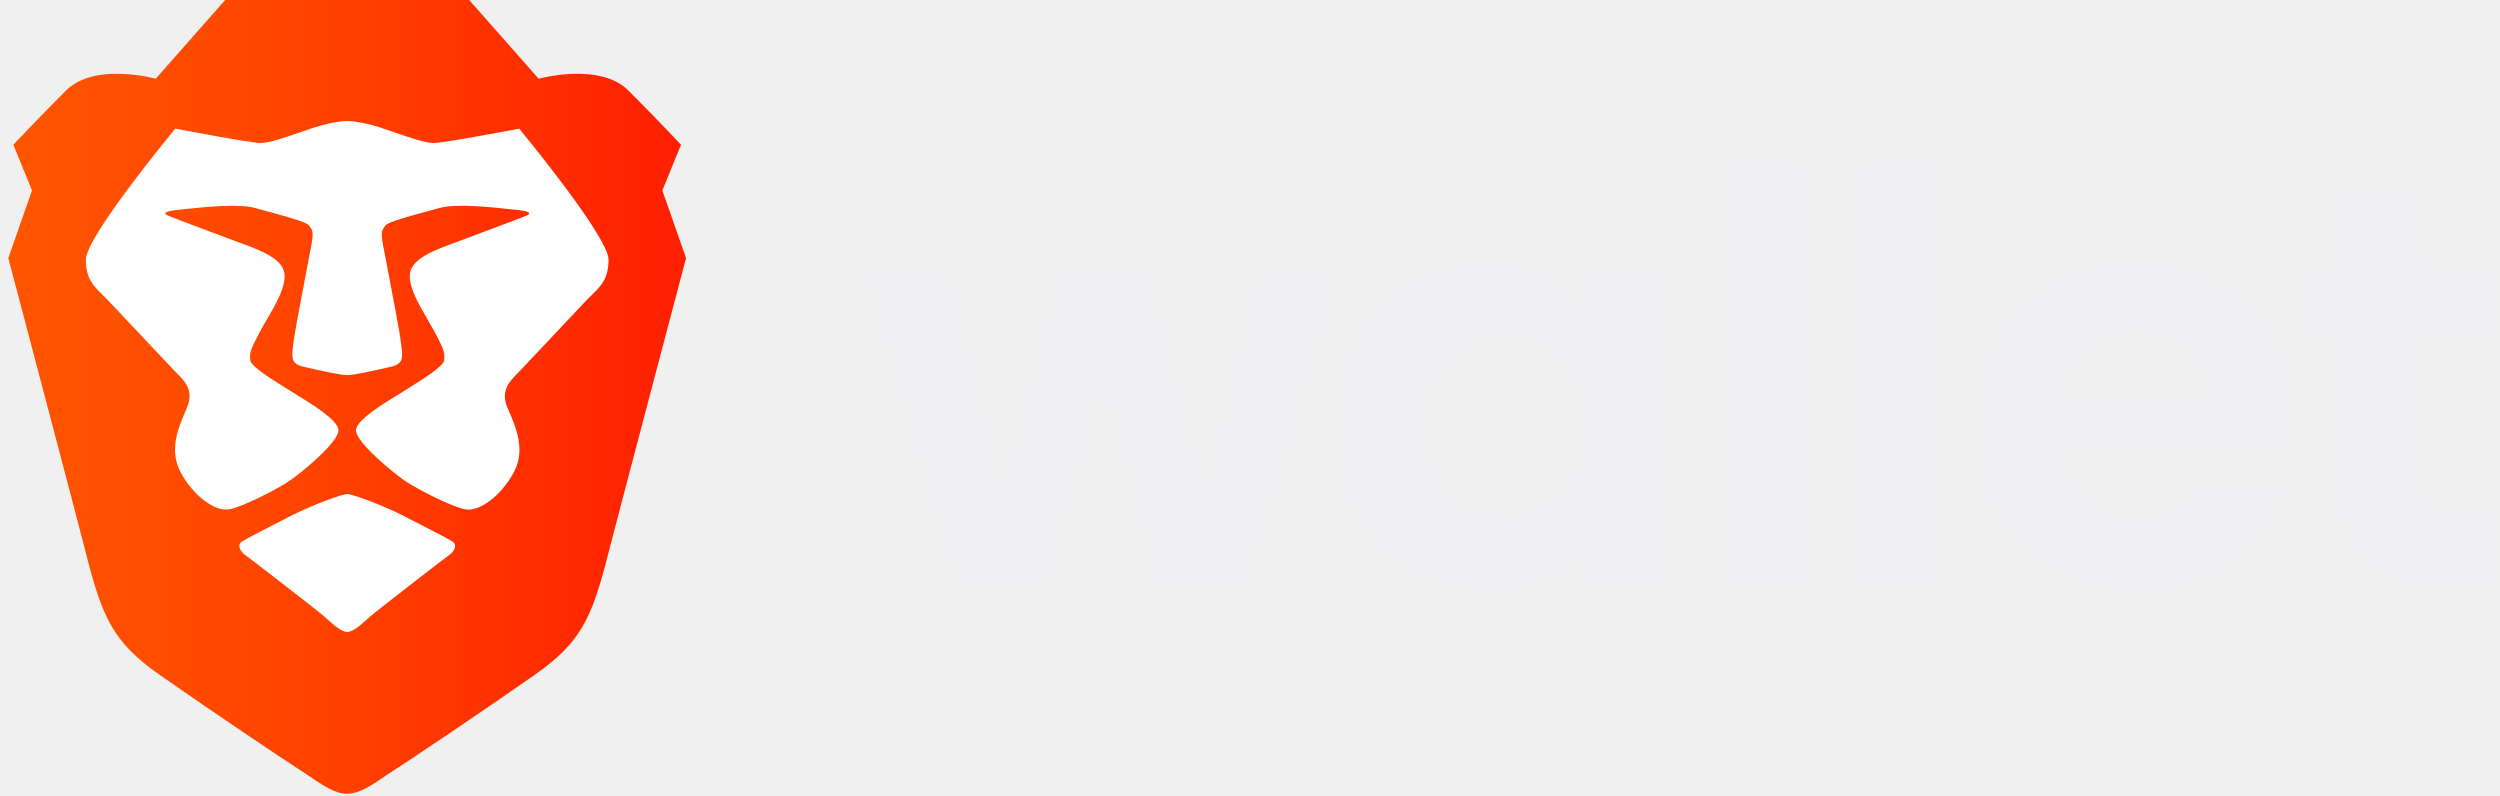
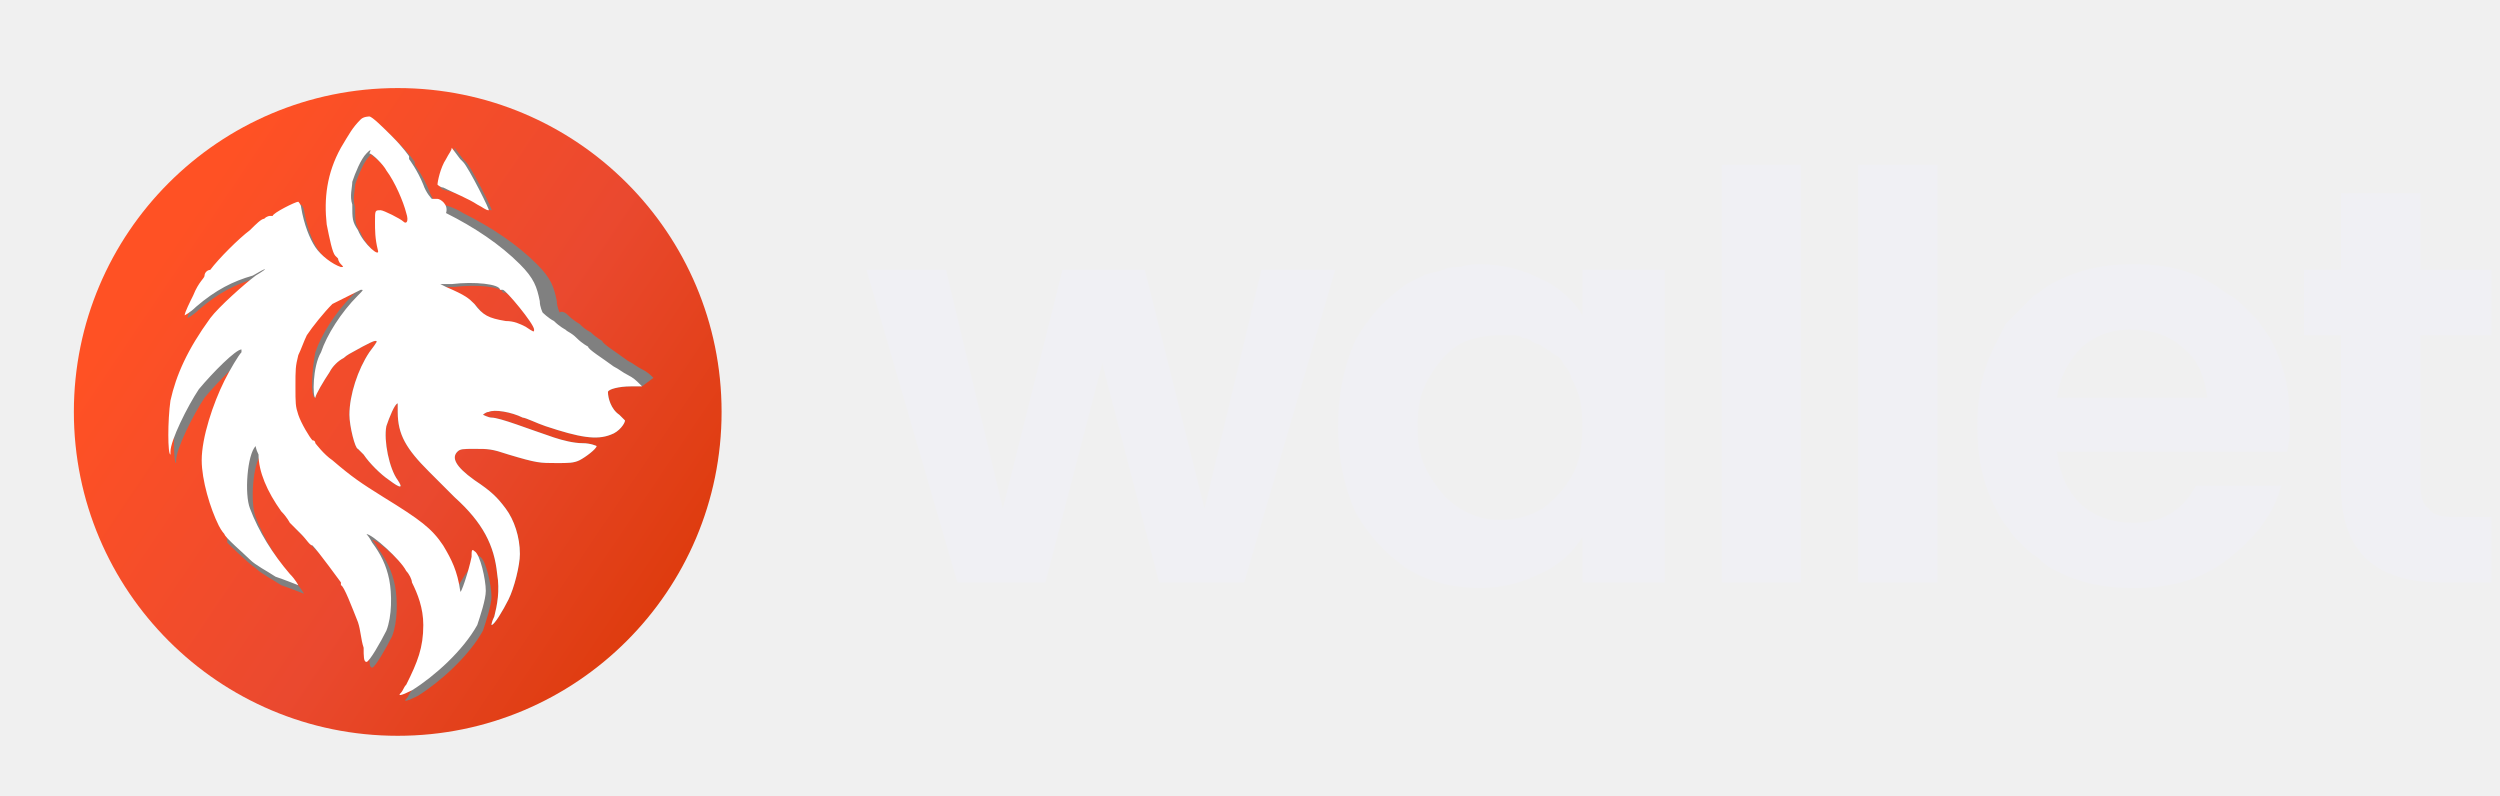
- <svg xmlns="http://www.w3.org/2000/svg" width="88" height="28" fill="none">
-   <path fill="url(#a)" fill-rule="evenodd" d="m23.315 6.703.656-1.608s-.835-.894-1.85-1.907c-1.013-1.013-3.16-.417-3.16-.417L16.516 0H7.927L5.482 2.771s-2.147-.596-3.161.417S.47 5.095.47 5.095l.657 1.608-.835 2.383s2.456 9.29 2.743 10.426c.567 2.234.955 3.097 2.565 4.23 1.61 1.131 4.533 3.097 5.01 3.395s1.073.805 1.61.805 1.133-.507 1.61-.805 3.4-2.264 5.01-3.396 1.999-1.995 2.565-4.23c.288-1.134 2.744-10.425 2.744-10.425z" clip-rule="evenodd" />
-   <path fill="#fff" d="M15.264 5.035c.358 0 3.012-.506 3.012-.506s3.145 3.797 3.145 4.61c0 .67-.27.933-.589 1.242a7 7 0 0 0-.204.205l-2.359 2.502-.076.078c-.236.237-.583.585-.338 1.163l.05.118c.268.626.6 1.4.178 2.183-.448.834-1.216 1.39-1.708 1.298s-1.648-.695-2.073-.97c-.425-.276-1.771-1.386-1.771-1.81 0-.354.968-.943 1.439-1.23a7 7 0 0 0 .21-.13c.049-.033.13-.083.23-.145.43-.267 1.205-.748 1.224-.962.024-.263.015-.34-.33-.99q-.114-.208-.25-.44c-.33-.566-.699-1.2-.617-1.655.092-.513.897-.807 1.579-1.056l.248-.092.71-.266c.68-.255 1.437-.538 1.562-.595.172-.08.128-.155-.395-.205q-.105-.01-.254-.026c-.647-.069-1.841-.195-2.421-.034l-.377.103c-.652.176-1.45.392-1.528.517q-.02.032-.039.058c-.073.104-.121.172-.04.616l.136.712c.18.94.46 2.405.496 2.735l.016.133c.045.367.075.612-.352.71q-.054.011-.112.025c-.482.11-1.188.272-1.444.272-.255 0-.962-.162-1.444-.272l-.111-.026c-.427-.097-.397-.342-.352-.71l.015-.132c.036-.33.318-1.8.498-2.739l.134-.708c.082-.444.034-.512-.04-.616l-.039-.058c-.076-.125-.875-.34-1.528-.517l-.376-.103c-.58-.161-1.774-.035-2.421.034q-.15.016-.254.026c-.523.05-.568.125-.395.205.125.057.88.34 1.561.595l.959.358c.682.249 1.486.543 1.579 1.056.081.455-.288 1.089-.617 1.656-.09.153-.176.3-.25.44-.346.65-.355.726-.33.99.019.213.794.694 1.224.96.1.063.181.113.23.146.042.029.116.073.21.13.47.287 1.439.876 1.439 1.23 0 .424-1.347 1.534-1.772 1.81-.425.275-1.58.878-2.072.97s-1.26-.464-1.708-1.298c-.422-.783-.09-1.557.177-2.183l.05-.118c.245-.578-.101-.927-.337-1.163l-.077-.079-2.358-2.5q-.104-.109-.205-.206c-.318-.309-.589-.572-.589-1.243 0-.812 3.146-4.61 3.146-4.61s2.654.507 3.012.507c.285 0 .837-.19 1.411-.387l.438-.15c.715-.237 1.192-.24 1.192-.24s.478.003 1.193.24l.437.15c.575.197 1.127.387 1.412.387" />
-   <path fill="#fff" d="M14.809 18.469c.56.288.959.493 1.11.587.194.122.075.351-.102.477-.178.125-2.561 1.968-2.792 2.172l-.094.084c-.223.2-.507.456-.709.456s-.486-.256-.709-.456l-.093-.084c-.231-.204-2.615-2.047-2.792-2.172-.177-.126-.296-.355-.101-.477.15-.094.549-.299 1.11-.588l.534-.275c.84-.435 1.888-.804 2.051-.804s1.211.37 2.052.804z" />
-   <path fill="#F0F0F4" d="m47.032 9.498-3.227 11.034h-3.007l-2.012-7.708-2.012 7.708h-3.027L30.5 9.498h2.828l1.952 8.405 2.112-8.405h2.948l2.071 8.385 1.952-8.385zM47.127 14.975q0-1.672.657-2.968.678-1.295 1.813-1.991a4.9 4.9 0 0 1 2.569-.698q1.234 0 2.151.498.936.498 1.494 1.255V9.498h2.809v11.034H55.81V18.92q-.537.777-1.494 1.295-.936.498-2.17.498-1.395 0-2.55-.717-1.135-.717-1.813-2.012-.657-1.315-.657-3.008m8.684.04q0-1.016-.398-1.733a2.73 2.73 0 0 0-1.076-1.115 2.8 2.8 0 0 0-1.454-.399q-.777 0-1.434.379-.657.378-1.076 1.115-.398.718-.398 1.713t.398 1.753q.42.737 1.076 1.135.677.399 1.434.399.777 0 1.454-.379.678-.398 1.076-1.115.398-.737.398-1.753M63.434 5.793v14.74h-2.788V5.792zM68.28 5.793v14.74h-2.788V5.792zM80.597 14.776q0 .597-.08 1.076H72.45q.1 1.194.837 1.872.737.677 1.812.677 1.554 0 2.211-1.334h3.008q-.479 1.593-1.833 2.629-1.354 1.016-3.326 1.016-1.593 0-2.868-.697a5.13 5.13 0 0 1-1.972-2.012q-.697-1.295-.697-2.988 0-1.712.697-3.008a4.87 4.87 0 0 1 1.952-1.991q1.256-.698 2.888-.698 1.574 0 2.808.678a4.67 4.67 0 0 1 1.933 1.932q.696 1.234.697 2.848m-2.888-.797q-.021-1.075-.777-1.713-.757-.657-1.853-.657-1.035 0-1.752.637-.697.618-.857 1.733zM85.182 11.788v5.338q0 .558.259.817.277.24.916.24h1.294v2.35H85.9q-3.525 0-3.526-3.427v-5.318H81.06v-2.29h1.314V6.769h2.809v2.729h2.47v2.29z" />
-   <defs>
-     <linearGradient id="a" x1=".293" x2="24.15" y1="28.14" y2="28.14" gradientUnits="userSpaceOnUse">
-       <stop stop-color="#FF5601" />
-       <stop offset=".5" stop-color="#FF4000" />
-       <stop offset="1" stop-color="#FF1F01" />
+ <svg xmlns="http://www.w3.org/2000/svg" version="1.1" id="Layer_1" x="0px" y="0px" viewBox="0 0 88 28" style="enable-background:new 0 0 88 28;" xml:space="preserve">
+   <style type="text/css">
+ 	.st0{fill:#F0F0F4;}
+ 	.st1{fill:url(#SVGID_1_);}
+ 	.st2{fill-rule:evenodd;clip-rule:evenodd;fill:#808080;}
+ 	.st3{fill-rule:evenodd;clip-rule:evenodd;fill:#FFFFFF;}
+ </style>
+   <g id="Layer_1_1_">
+ </g>
+   <path class="st0" d="M47,9.5l-3.2,11h-3l-2-7.7l-2,7.7h-3.1l-3.2-11h2.8l2,8.4l2.1-8.4h2.9l2.1,8.4l2-8.4H47z M47.1,15  c0-1.1,0.2-2.1,0.6-3c0.5-0.9,1.1-1.5,1.8-2c0.2-0.1,0.4-0.2,0.6-0.3c0.2-0.1,0.4-0.1,0.7-0.2c0.2-0.1,0.4-0.1,0.6-0.1  c0.3-0.1,0.5-0.1,0.7-0.1c0.8,0,1.5,0.2,2.1,0.5c0.7,0.3,1.2,0.8,1.5,1.3V9.5h2.9v11h-2.9v-1.6c-0.3,0.5-0.8,1-1.5,1.3  c-0.6,0.3-1.3,0.5-2.1,0.5c-0.9,0-1.8-0.2-2.6-0.7c-0.7-0.5-1.3-1.1-1.8-2C47.3,17.1,47.1,16.1,47.1,15z M55.7,15  c0-0.7-0.1-1.2-0.4-1.7c0-0.1-0.1-0.3-0.2-0.4c-0.1-0.1-0.1-0.2-0.2-0.3c-0.1-0.1-0.2-0.1-0.3-0.2c-0.1-0.1-0.2-0.1-0.3-0.2  c-0.1-0.1-0.3-0.1-0.4-0.2c-0.1-0.1-0.2-0.1-0.3-0.1c-0.1-0.1-0.3-0.1-0.4-0.1c-0.1,0-0.3,0-0.4,0c-0.5,0-1,0.1-1.4,0.3  c-0.5,0.3-0.8,0.7-1.1,1.2c-0.3,0.5-0.4,1-0.4,1.7s0.1,1.2,0.4,1.7c0.3,0.5,0.6,0.9,1.1,1.2c0.5,0.3,0.9,0.4,1.4,0.4  c0.5,0,1-0.1,1.5-0.4c0.4-0.3,0.7-0.6,1-1.1C55.6,16.3,55.7,15.7,55.7,15z M63.4,5.8v14.7h-2.8V5.8H63.4z M68.2,5.8v14.7h-2.8V5.8  H68.2z M80.6,14.8c0,0.4,0,0.8-0.1,1.1h-8.1c0.1,0.7,0.3,1.3,0.8,1.8c0.5,0.5,1.2,0.7,1.9,0.7c1,0,1.7-0.4,2.2-1.3h3  c-0.3,1.1-1,1.9-1.9,2.6c-0.9,0.7-2,1-3.3,1c-1.1,0-2-0.2-2.9-0.7c-0.2-0.1-0.4-0.3-0.5-0.4c-0.2-0.1-0.4-0.3-0.6-0.5  c-0.1-0.1-0.3-0.3-0.4-0.5c-0.2-0.2-0.3-0.4-0.4-0.6c-0.5-0.9-0.7-1.9-0.7-3s0.2-2.1,0.7-3c0.1-0.2,0.2-0.4,0.3-0.6  c0.2-0.2,0.4-0.4,0.5-0.5c0.2-0.2,0.4-0.4,0.5-0.5c0.2-0.1,0.4-0.3,0.6-0.4c0.9-0.5,1.8-0.7,2.9-0.7s2,0.2,2.8,0.7  c0.2,0.1,0.4,0.3,0.6,0.4c0.2,0.1,0.4,0.3,0.5,0.4c0.2,0.2,0.4,0.4,0.5,0.5c0.1,0.2,0.3,0.4,0.4,0.6C80.4,12.8,80.6,13.7,80.6,14.8z   M77.7,14c-0.1-0.7-0.3-1.3-0.8-1.7c-0.5-0.5-1.2-0.7-1.9-0.7c-0.7,0-1.2,0.2-1.7,0.6c-0.5,0.5-0.8,1.1-0.9,1.8L77.7,14z M85.2,11.8  v5.3c0,0.4,0.1,0.7,0.3,0.8c0.1,0.2,0.4,0.3,0.9,0.3h1.3v2.3h-1.8c-2.3,0-3.5-1.1-3.5-3.4v-5.3h-1.3V9.5h1.3V6.8h2.8v2.7h2.5v2.3  L85.2,11.8z" />
+   <g>
+     <linearGradient id="SVGID_1_" gradientUnits="userSpaceOnUse" x1="3.553" y1="7.397" x2="25.674" y2="22.319">
+       <stop offset="9.772402e-02" style="stop-color:#FF5124" />
+       <stop offset="0.563" style="stop-color:#EA492F" />
+       <stop offset="1" style="stop-color:#DB3805" />
    </linearGradient>
-   </defs>
+     <circle class="st1" cx="14" cy="14.5" r="11.4" />
+     <g>
+       <path class="st2" d="M12.8,4.3c-0.3,0.3-0.4,0.5-0.7,1c-0.5,0.9-0.6,1.8-0.5,2.7c0.1,0.5,0.2,1,0.3,1.1c0,0,0.1,0.1,0.1,0.1    c0,0,0,0.1,0.1,0.2c0.1,0.1,0.1,0.1,0,0.1c-0.3-0.1-0.7-0.4-0.9-0.7c-0.2-0.3-0.4-0.8-0.5-1.4c0-0.1-0.1-0.2-0.1-0.2    c-0.1,0-0.9,0.4-0.9,0.5c0,0,0,0-0.1,0s-0.1,0-0.2,0.1C9.3,7.8,9.1,8,8.9,8.2c-0.4,0.3-1.1,1-1.4,1.4C7.4,9.6,7.3,9.7,7.3,9.8    c0,0.1-0.2,0.2-0.4,0.7c-0.1,0.2-0.3,0.6-0.3,0.7c0,0,0.2-0.1,0.4-0.3c0.7-0.6,1.3-0.9,2-1.1c0.6-0.2,0.7-0.2,0.2,0.2    c-0.4,0.3-1.3,1.1-1.6,1.5c-0.8,1.1-1.2,2-1.4,2.9c-0.1,0.7-0.1,1.9,0,1.9c0,0,0,0,0-0.1c0-0.4,0.6-1.6,1-2.2    c0.5-0.6,1.3-1.4,1.5-1.4c0,0,0,0,0,0.1c-0.1,0.1-0.4,0.6-0.6,1c-0.4,0.8-0.8,2-0.8,2.8c0,0.7,0.3,1.7,0.6,2.3C8,18.9,8,19,8,19.1    C8,19.1,8.7,19.8,9,20c0.2,0.2,0.6,0.4,0.9,0.6c0.3,0.1,0.8,0.3,0.8,0.3c0,0-0.1-0.2-0.3-0.4c-0.6-0.7-1.1-1.5-1.4-2.3    c-0.2-0.5-0.1-1.9,0.2-2.2c0.1-0.1,0.1-0.1,0.1,0.2c0,0.6,0.3,1.3,0.8,2c0.2,0.2,0.3,0.4,0.3,0.4c0,0,0.2,0.2,0.4,0.4    c0.2,0.2,0.3,0.4,0.4,0.4c0.2,0.2,1,1.3,1,1.3c0,0,0,0.1,0,0.1c0.1,0,0.4,0.8,0.6,1.3c0.1,0.3,0.1,0.6,0.2,0.9    c0,0.3,0,0.5,0.1,0.5c0.1,0,0.5-0.7,0.7-1.1c0.2-0.5,0.2-1.3,0.1-1.8c-0.1-0.5-0.3-0.9-0.6-1.3c-0.1-0.2-0.2-0.3-0.2-0.3    c0.2,0,1.2,0.9,1.4,1.3c0.1,0.1,0.2,0.3,0.2,0.4c0.2,0.4,0.4,0.9,0.4,1.5c0,0.8-0.2,1.3-0.6,2.1c-0.1,0.1-0.1,0.2-0.2,0.3    c-0.1,0.1,0,0.1,0.4-0.1c0.8-0.5,1.8-1.4,2.3-2.3c0.1-0.3,0.3-0.9,0.3-1.2c0-0.4-0.2-1.3-0.4-1.4c-0.1-0.1-0.1,0-0.1,0.2    C16.3,20.1,16,21,16,20.8c-0.1-0.7-0.3-1.1-0.6-1.6c-0.4-0.6-0.8-0.9-2.1-1.7c-0.8-0.5-1.1-0.7-1.8-1.3c-0.3-0.2-0.6-0.6-0.6-0.6    c0,0,0-0.1-0.1-0.1c-0.1-0.1-0.4-0.6-0.5-0.9c-0.1-0.3-0.1-0.4-0.1-1c0-0.6,0-0.7,0.1-1.1c0.1-0.2,0.2-0.5,0.3-0.7    c0.2-0.3,0.6-0.8,0.9-1.1c0.2-0.1,0.8-0.4,1-0.5c0.1,0,0.1,0-0.1,0.2c-0.6,0.6-1.1,1.4-1.3,2c-0.1,0.5-0.2,1.6,0,1.6c0,0,0,0,0,0    c0-0.1,0.3-0.6,0.5-0.9c0.1-0.2,0.3-0.4,0.5-0.5c0.1-0.1,0.3-0.2,0.3-0.2c0,0,0.7-0.4,0.8-0.4c0.1,0,0.1,0-0.2,0.4    c-0.4,0.6-0.7,1.5-0.7,2.2c0,0.4,0.2,1.2,0.3,1.2c0,0,0.1,0.1,0.2,0.2c0.2,0.3,0.6,0.7,0.9,0.9c0.4,0.3,0.5,0.3,0.3,0    c-0.3-0.4-0.5-1.4-0.4-1.9c0.1-0.3,0.3-0.8,0.4-0.8c0,0,0,0.1,0,0.3c0,0.8,0.3,1.3,1.1,2.1c0.3,0.3,0.7,0.7,0.9,0.9    c1,0.9,1.4,1.7,1.5,2.7c0.1,0.6,0,1.1-0.1,1.5c-0.1,0.2-0.1,0.3-0.1,0.3c0.1,0,0.4-0.5,0.6-0.9c0.2-0.4,0.4-1.2,0.4-1.6    c0-0.6-0.2-1.2-0.5-1.6c-0.3-0.4-0.5-0.6-1.1-1c-0.7-0.5-0.8-0.8-0.6-1c0.1-0.1,0.2-0.1,0.6-0.1c0.5,0,0.6,0,1.2,0.2    c1,0.3,1.1,0.3,1.7,0.3c0.4,0,0.6,0,0.8-0.1c0.2-0.1,0.6-0.4,0.6-0.5c0,0-0.2-0.1-0.5-0.1c-0.3,0-0.7-0.1-1-0.2    c-0.9-0.3-1.9-0.7-2.2-0.7c-0.1,0-0.3-0.1-0.3-0.1c0,0,0.1-0.1,0.2-0.1c0.2-0.1,0.8,0,1.2,0.2c0.1,0,0.5,0.2,0.8,0.3    c1.2,0.4,1.8,0.5,2.3,0.3c0.3-0.1,0.5-0.4,0.5-0.5c0,0-0.1-0.1-0.2-0.2c-0.3-0.2-0.4-0.6-0.4-0.8c0-0.1,0.4-0.2,0.8-0.2l0.4,0    L23,13.3c-0.1-0.1-0.2-0.2-0.4-0.3s-0.3-0.2-0.5-0.3c-0.4-0.3-0.9-0.6-0.9-0.7c0,0-0.2-0.1-0.4-0.3c-0.2-0.1-0.3-0.2-0.4-0.3    c0,0-0.2-0.1-0.4-0.3S19.7,11,19.7,11c0,0-0.1-0.2-0.1-0.4c-0.1-0.5-0.2-0.8-0.7-1.3c-0.7-0.7-1.6-1.3-2.6-1.8    c-0.3-0.2-0.7-0.3-0.7-0.3c0,0-0.1,0-0.2,0c0,0-0.2-0.2-0.3-0.5c-0.2-0.5-0.5-0.9-0.5-0.9c0,0,0,0,0-0.1c0,0-0.2-0.3-0.6-0.7    c-0.3-0.3-0.7-0.7-0.8-0.7C13.1,4.2,12.9,4.2,12.8,4.3 M13,5.5c-0.2,0.2-0.4,0.7-0.5,1c0,0.2-0.1,0.5,0,0.8c0,0.5,0,0.6,0.2,0.9    c0.2,0.5,0.8,1,0.7,0.7c-0.1-0.4-0.1-0.7-0.1-1c0-0.4,0-0.4,0.2-0.4c0.1,0,0.7,0.3,0.8,0.4c0.1,0.1,0.2,0,0.1-0.3    c-0.1-0.4-0.4-1.1-0.7-1.5c-0.1-0.2-0.5-0.6-0.6-0.6C13.2,5.3,13.1,5.4,13,5.5 M15.8,5.7c-0.2,0.3-0.3,0.8-0.3,0.9    c0,0,0.1,0.1,0.2,0.1c0.4,0.1,0.9,0.3,1.2,0.5c0.2,0.1,0.3,0.2,0.4,0.2c0.1,0.1-0.7-1.5-0.9-1.7c0,0-0.1-0.1-0.1-0.1    c0,0-0.3-0.4-0.3-0.4C16,5.4,15.9,5.5,15.8,5.7 M16,10.1l-0.4,0l0.2,0.1c0.7,0.3,0.8,0.4,1,0.6c0.3,0.4,0.5,0.5,1.1,0.6    c0.3,0,0.5,0.1,0.7,0.2c0.3,0.2,0.3,0.2,0.3,0.1c0-0.2-1-1.4-1.1-1.4c0,0-0.1,0-0.1,0C17.7,10.1,16.8,10,16,10.1" />
+       <path class="st3" d="M12.7,4.2c-0.3,0.3-0.4,0.5-0.7,1c-0.5,0.9-0.6,1.8-0.5,2.7c0.1,0.5,0.2,1,0.3,1.1c0,0,0.1,0.1,0.1,0.1    c0,0,0,0.1,0.1,0.2c0.1,0.1,0.1,0.1,0,0.1c-0.3-0.1-0.7-0.4-0.9-0.7c-0.2-0.3-0.4-0.8-0.5-1.4c0-0.1-0.1-0.2-0.1-0.2    c-0.1,0-0.9,0.4-0.9,0.5c0,0,0,0-0.1,0c0,0-0.1,0-0.2,0.1C9.2,7.7,9,7.9,8.8,8.1c-0.4,0.3-1.1,1-1.4,1.4C7.3,9.5,7.2,9.6,7.2,9.7    c0,0.1-0.2,0.2-0.4,0.7c-0.1,0.2-0.3,0.6-0.3,0.7c0,0,0.2-0.1,0.4-0.3c0.7-0.6,1.3-0.9,2-1.1C9.4,9.4,9.5,9.4,9,9.7    c-0.4,0.3-1.3,1.1-1.6,1.5c-0.8,1.1-1.2,2-1.4,2.9C5.9,14.8,5.9,16,6,16c0,0,0,0,0-0.1c0-0.4,0.6-1.6,1-2.2    c0.5-0.6,1.3-1.4,1.5-1.4c0,0,0,0,0,0.1c-0.1,0.1-0.4,0.6-0.6,1c-0.4,0.8-0.8,2-0.8,2.8c0,0.7,0.3,1.7,0.6,2.3    c0.1,0.2,0.2,0.3,0.2,0.3c0,0.1,0.7,0.7,0.9,0.9c0.2,0.2,0.6,0.4,0.9,0.6c0.3,0.1,0.8,0.3,0.8,0.3c0,0-0.1-0.2-0.3-0.4    c-0.6-0.7-1.1-1.5-1.4-2.3c-0.2-0.5-0.1-1.9,0.2-2.2C9,15.7,9,15.8,9.1,16c0,0.6,0.3,1.3,0.8,2c0.2,0.2,0.3,0.4,0.3,0.4    c0,0,0.2,0.2,0.4,0.4c0.2,0.2,0.3,0.4,0.4,0.4c0.2,0.2,1,1.3,1,1.3c0,0,0,0.1,0,0.1c0.1,0,0.4,0.8,0.6,1.3    c0.1,0.3,0.1,0.6,0.2,0.9c0,0.3,0,0.5,0.1,0.5c0.1,0,0.5-0.7,0.7-1.1c0.2-0.5,0.2-1.3,0.1-1.8c-0.1-0.5-0.3-0.9-0.6-1.3    c-0.1-0.2-0.2-0.3-0.2-0.3c0.2,0,1.2,0.9,1.4,1.3c0.1,0.1,0.2,0.3,0.2,0.4c0.2,0.4,0.4,0.9,0.4,1.5c0,0.8-0.2,1.3-0.6,2.1    c-0.1,0.1-0.1,0.2-0.2,0.3c-0.1,0.1,0,0.1,0.4-0.1c0.8-0.5,1.8-1.4,2.3-2.3c0.1-0.3,0.3-0.9,0.3-1.2c0-0.4-0.2-1.3-0.4-1.4    c-0.1-0.1-0.1,0-0.1,0.2c-0.1,0.5-0.4,1.4-0.4,1.2c-0.1-0.7-0.3-1.1-0.6-1.6c-0.4-0.6-0.8-0.9-2.1-1.7c-0.8-0.5-1.1-0.7-1.8-1.3    c-0.3-0.2-0.6-0.6-0.6-0.6c0,0,0-0.1-0.1-0.1c-0.1-0.1-0.4-0.6-0.5-0.9c-0.1-0.3-0.1-0.4-0.1-1c0-0.6,0-0.7,0.1-1.1    c0.1-0.2,0.2-0.5,0.3-0.7c0.2-0.3,0.6-0.8,0.9-1.1c0.2-0.1,0.8-0.4,1-0.5c0.1,0,0.1,0-0.1,0.2c-0.6,0.6-1.1,1.4-1.3,2    C11,12.9,11,14,11.1,14c0,0,0,0,0,0c0-0.1,0.3-0.6,0.5-0.9c0.1-0.2,0.3-0.4,0.5-0.5c0.1-0.1,0.3-0.2,0.3-0.2c0,0,0.7-0.4,0.8-0.4    c0.1,0,0.1,0-0.2,0.4c-0.4,0.6-0.7,1.5-0.7,2.2c0,0.4,0.2,1.2,0.3,1.2c0,0,0.1,0.1,0.2,0.2c0.2,0.3,0.6,0.7,0.9,0.9    c0.4,0.3,0.5,0.3,0.3,0c-0.3-0.4-0.5-1.4-0.4-1.9c0.1-0.3,0.3-0.8,0.4-0.8c0,0,0,0.1,0,0.3c0,0.8,0.3,1.3,1.1,2.1    c0.3,0.3,0.7,0.7,0.9,0.9c1,0.9,1.4,1.7,1.5,2.7c0.1,0.6,0,1.1-0.1,1.5c-0.1,0.2-0.1,0.3-0.1,0.3c0.1,0,0.4-0.5,0.6-0.9    c0.2-0.4,0.4-1.2,0.4-1.6c0-0.6-0.2-1.2-0.5-1.6c-0.3-0.4-0.5-0.6-1.1-1c-0.7-0.5-0.8-0.8-0.6-1c0.1-0.1,0.2-0.1,0.6-0.1    c0.5,0,0.6,0,1.2,0.2c1,0.3,1.1,0.3,1.7,0.3c0.4,0,0.6,0,0.8-0.1c0.2-0.1,0.6-0.4,0.6-0.5c0,0-0.2-0.1-0.5-0.1    c-0.3,0-0.7-0.1-1-0.2c-0.9-0.3-1.9-0.7-2.2-0.7c-0.1,0-0.3-0.1-0.3-0.1c0,0,0.1-0.1,0.2-0.1c0.2-0.1,0.8,0,1.2,0.2    c0.1,0,0.5,0.2,0.8,0.3c1.2,0.4,1.8,0.5,2.3,0.3c0.3-0.1,0.5-0.4,0.5-0.5c0,0-0.1-0.1-0.2-0.2c-0.3-0.2-0.4-0.6-0.4-0.8    c0-0.1,0.4-0.2,0.8-0.2l0.4,0l-0.1-0.1c-0.1-0.1-0.2-0.2-0.4-0.3s-0.3-0.2-0.5-0.3c-0.4-0.3-0.9-0.6-0.9-0.7c0,0-0.2-0.1-0.4-0.3    s-0.3-0.2-0.4-0.3c0,0-0.2-0.1-0.4-0.3c-0.2-0.1-0.4-0.3-0.4-0.3c0,0-0.1-0.2-0.1-0.4c-0.1-0.5-0.2-0.8-0.7-1.3    c-0.7-0.7-1.6-1.3-2.6-1.8C15.8,7.2,15.5,7,15.4,7c0,0-0.1,0-0.2,0c0,0-0.2-0.2-0.3-0.5c-0.2-0.5-0.5-0.9-0.5-0.9c0,0,0,0,0-0.1    c0,0-0.2-0.3-0.6-0.7c-0.3-0.3-0.7-0.7-0.8-0.7C13,4.1,12.8,4.1,12.7,4.2 M12.9,5.4c-0.2,0.2-0.4,0.7-0.5,1c0,0.2-0.1,0.5,0,0.8    c0,0.5,0,0.6,0.2,0.9c0.2,0.5,0.8,1,0.7,0.7c-0.1-0.4-0.1-0.7-0.1-1c0-0.4,0-0.4,0.2-0.4c0.1,0,0.7,0.3,0.8,0.4    c0.1,0.1,0.2,0,0.1-0.3c-0.1-0.4-0.4-1.1-0.7-1.5c-0.1-0.2-0.5-0.6-0.6-0.6C13.1,5.2,13,5.3,12.9,5.4 M15.7,5.6    c-0.2,0.3-0.3,0.8-0.3,0.9c0,0,0.1,0.1,0.2,0.1C16,6.8,16.5,7,16.8,7.2c0.2,0.1,0.3,0.2,0.4,0.2c0.1,0.1-0.7-1.5-0.9-1.7    c0,0-0.1-0.1-0.1-0.1c0,0-0.3-0.4-0.3-0.4C15.9,5.3,15.8,5.4,15.7,5.6 M15.9,10l-0.4,0l0.2,0.1c0.7,0.3,0.8,0.4,1,0.6    c0.3,0.4,0.5,0.5,1.1,0.6c0.3,0,0.5,0.1,0.7,0.2c0.3,0.2,0.3,0.2,0.3,0.1c0-0.2-1-1.4-1.1-1.4c0,0-0.1,0-0.1,0    C17.6,10,16.7,9.9,15.9,10" />
+     </g>
+   </g>
</svg>
